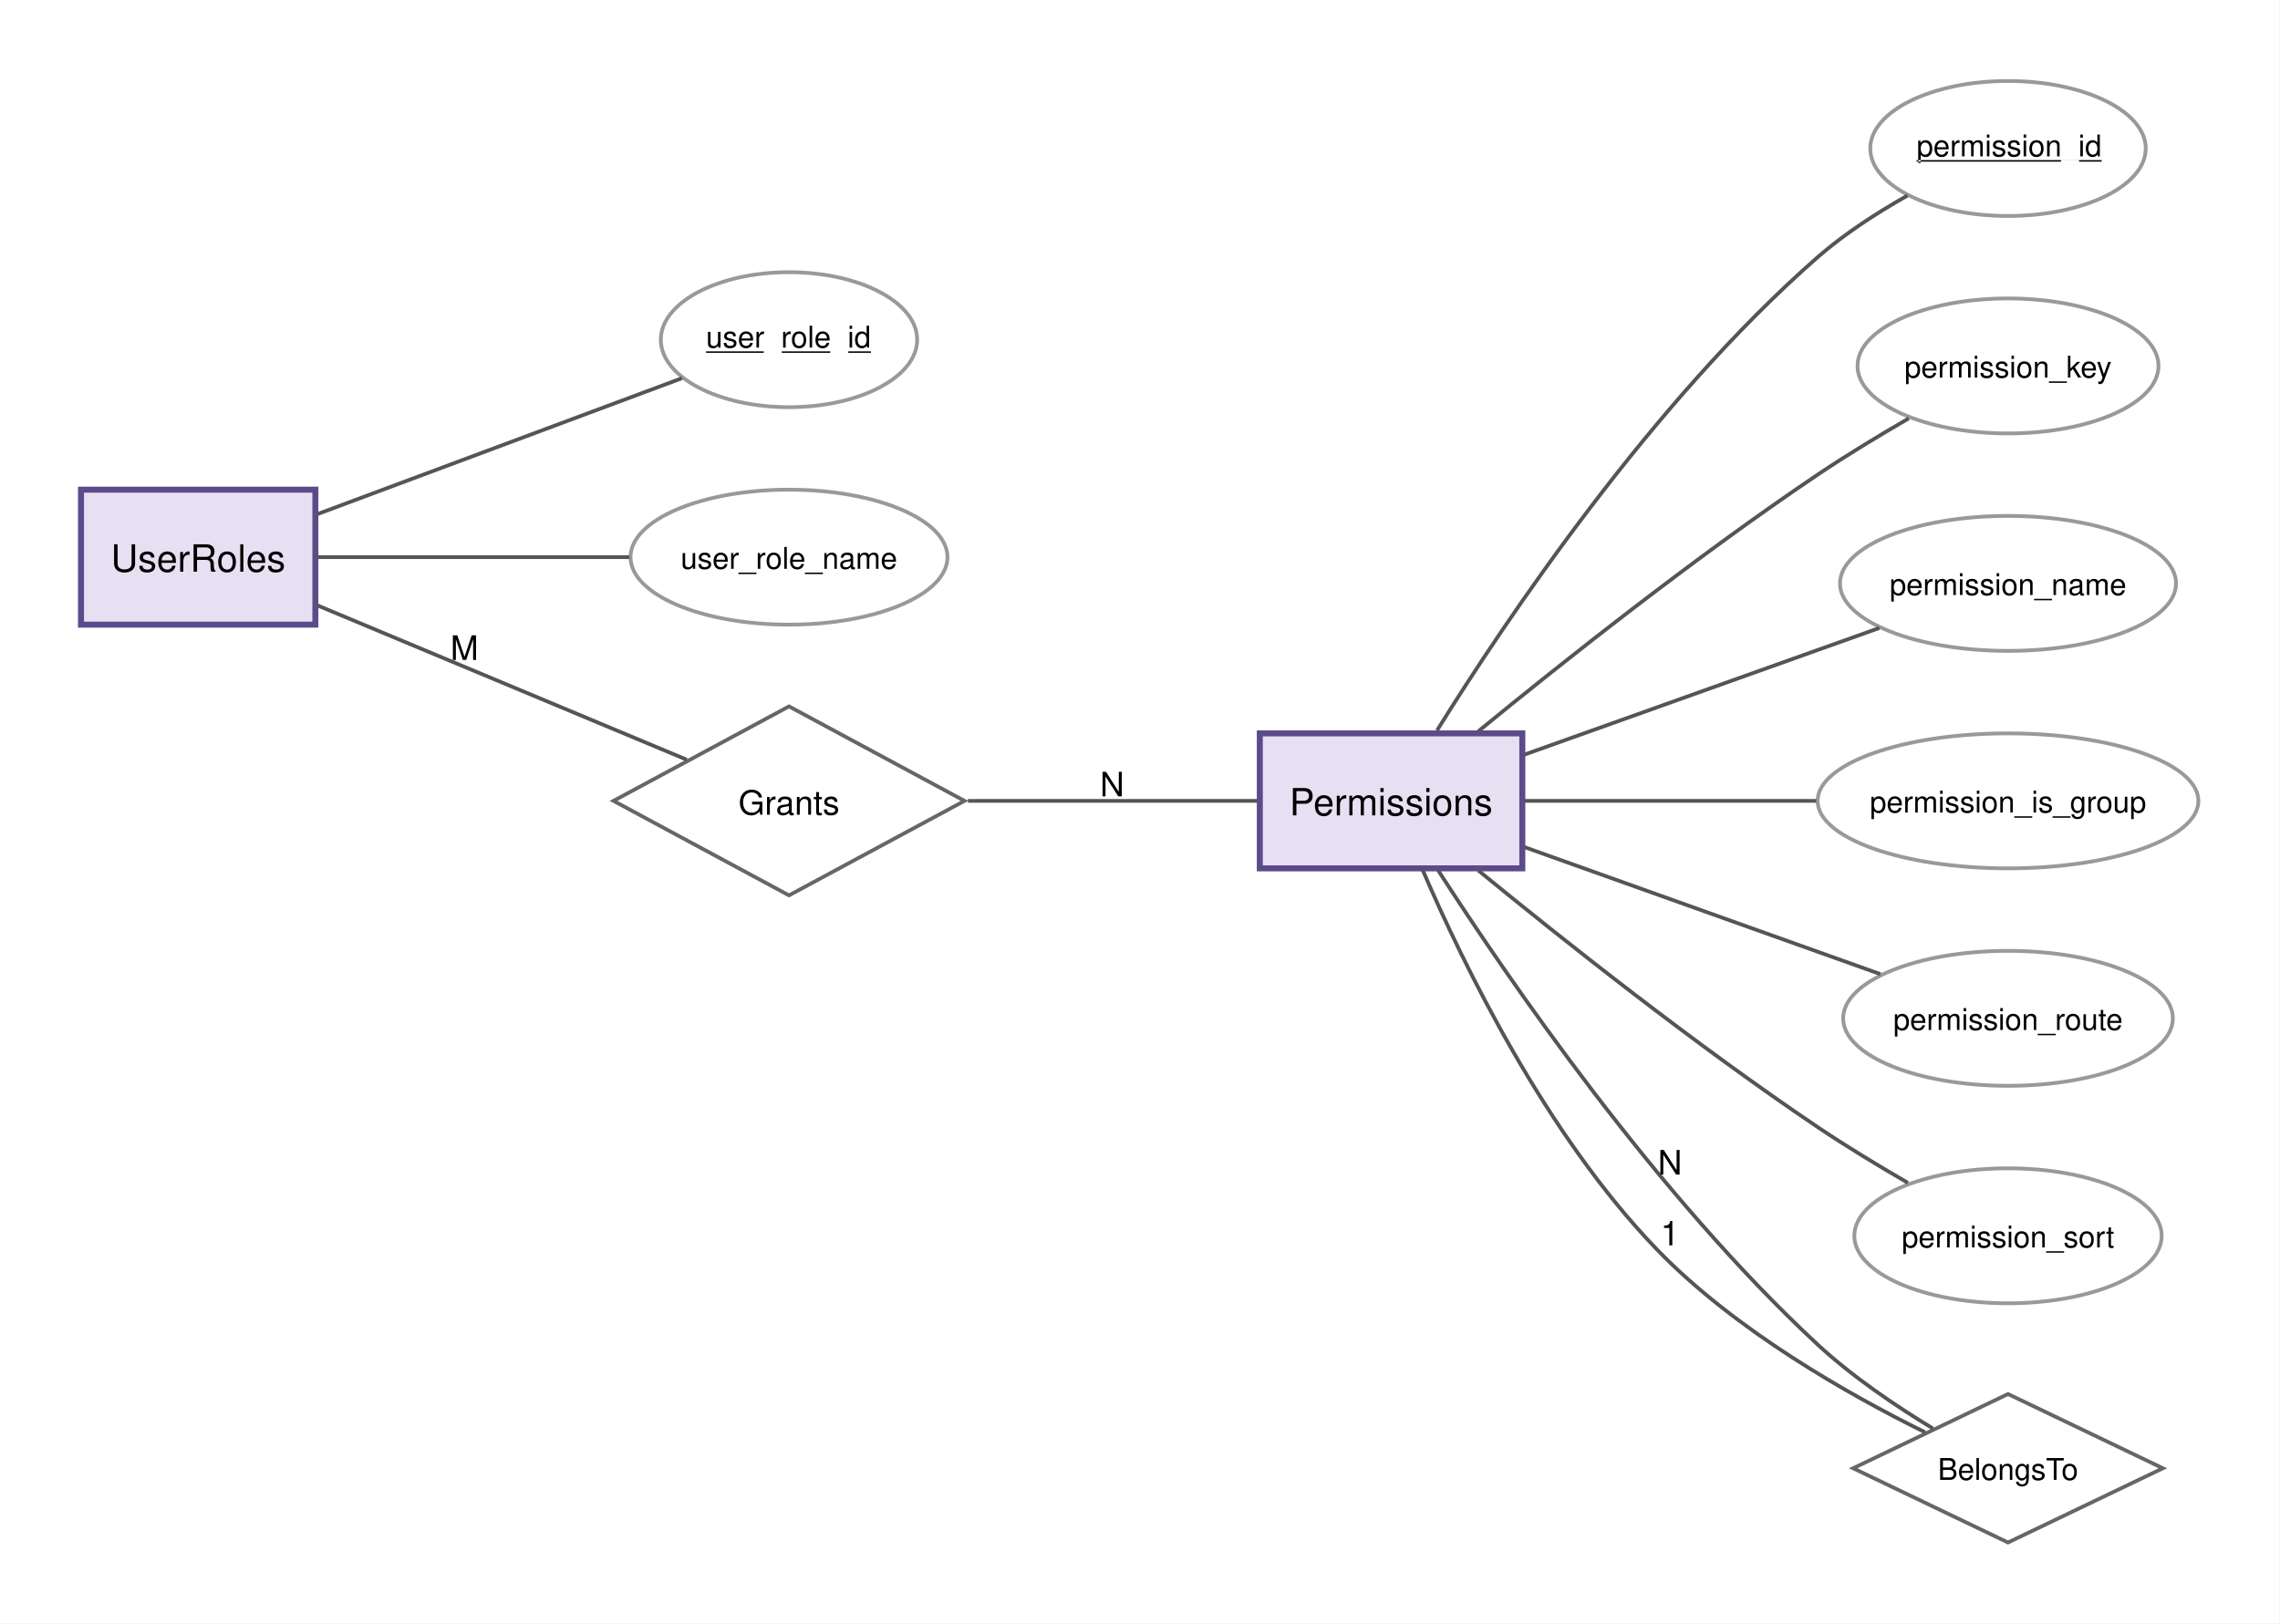
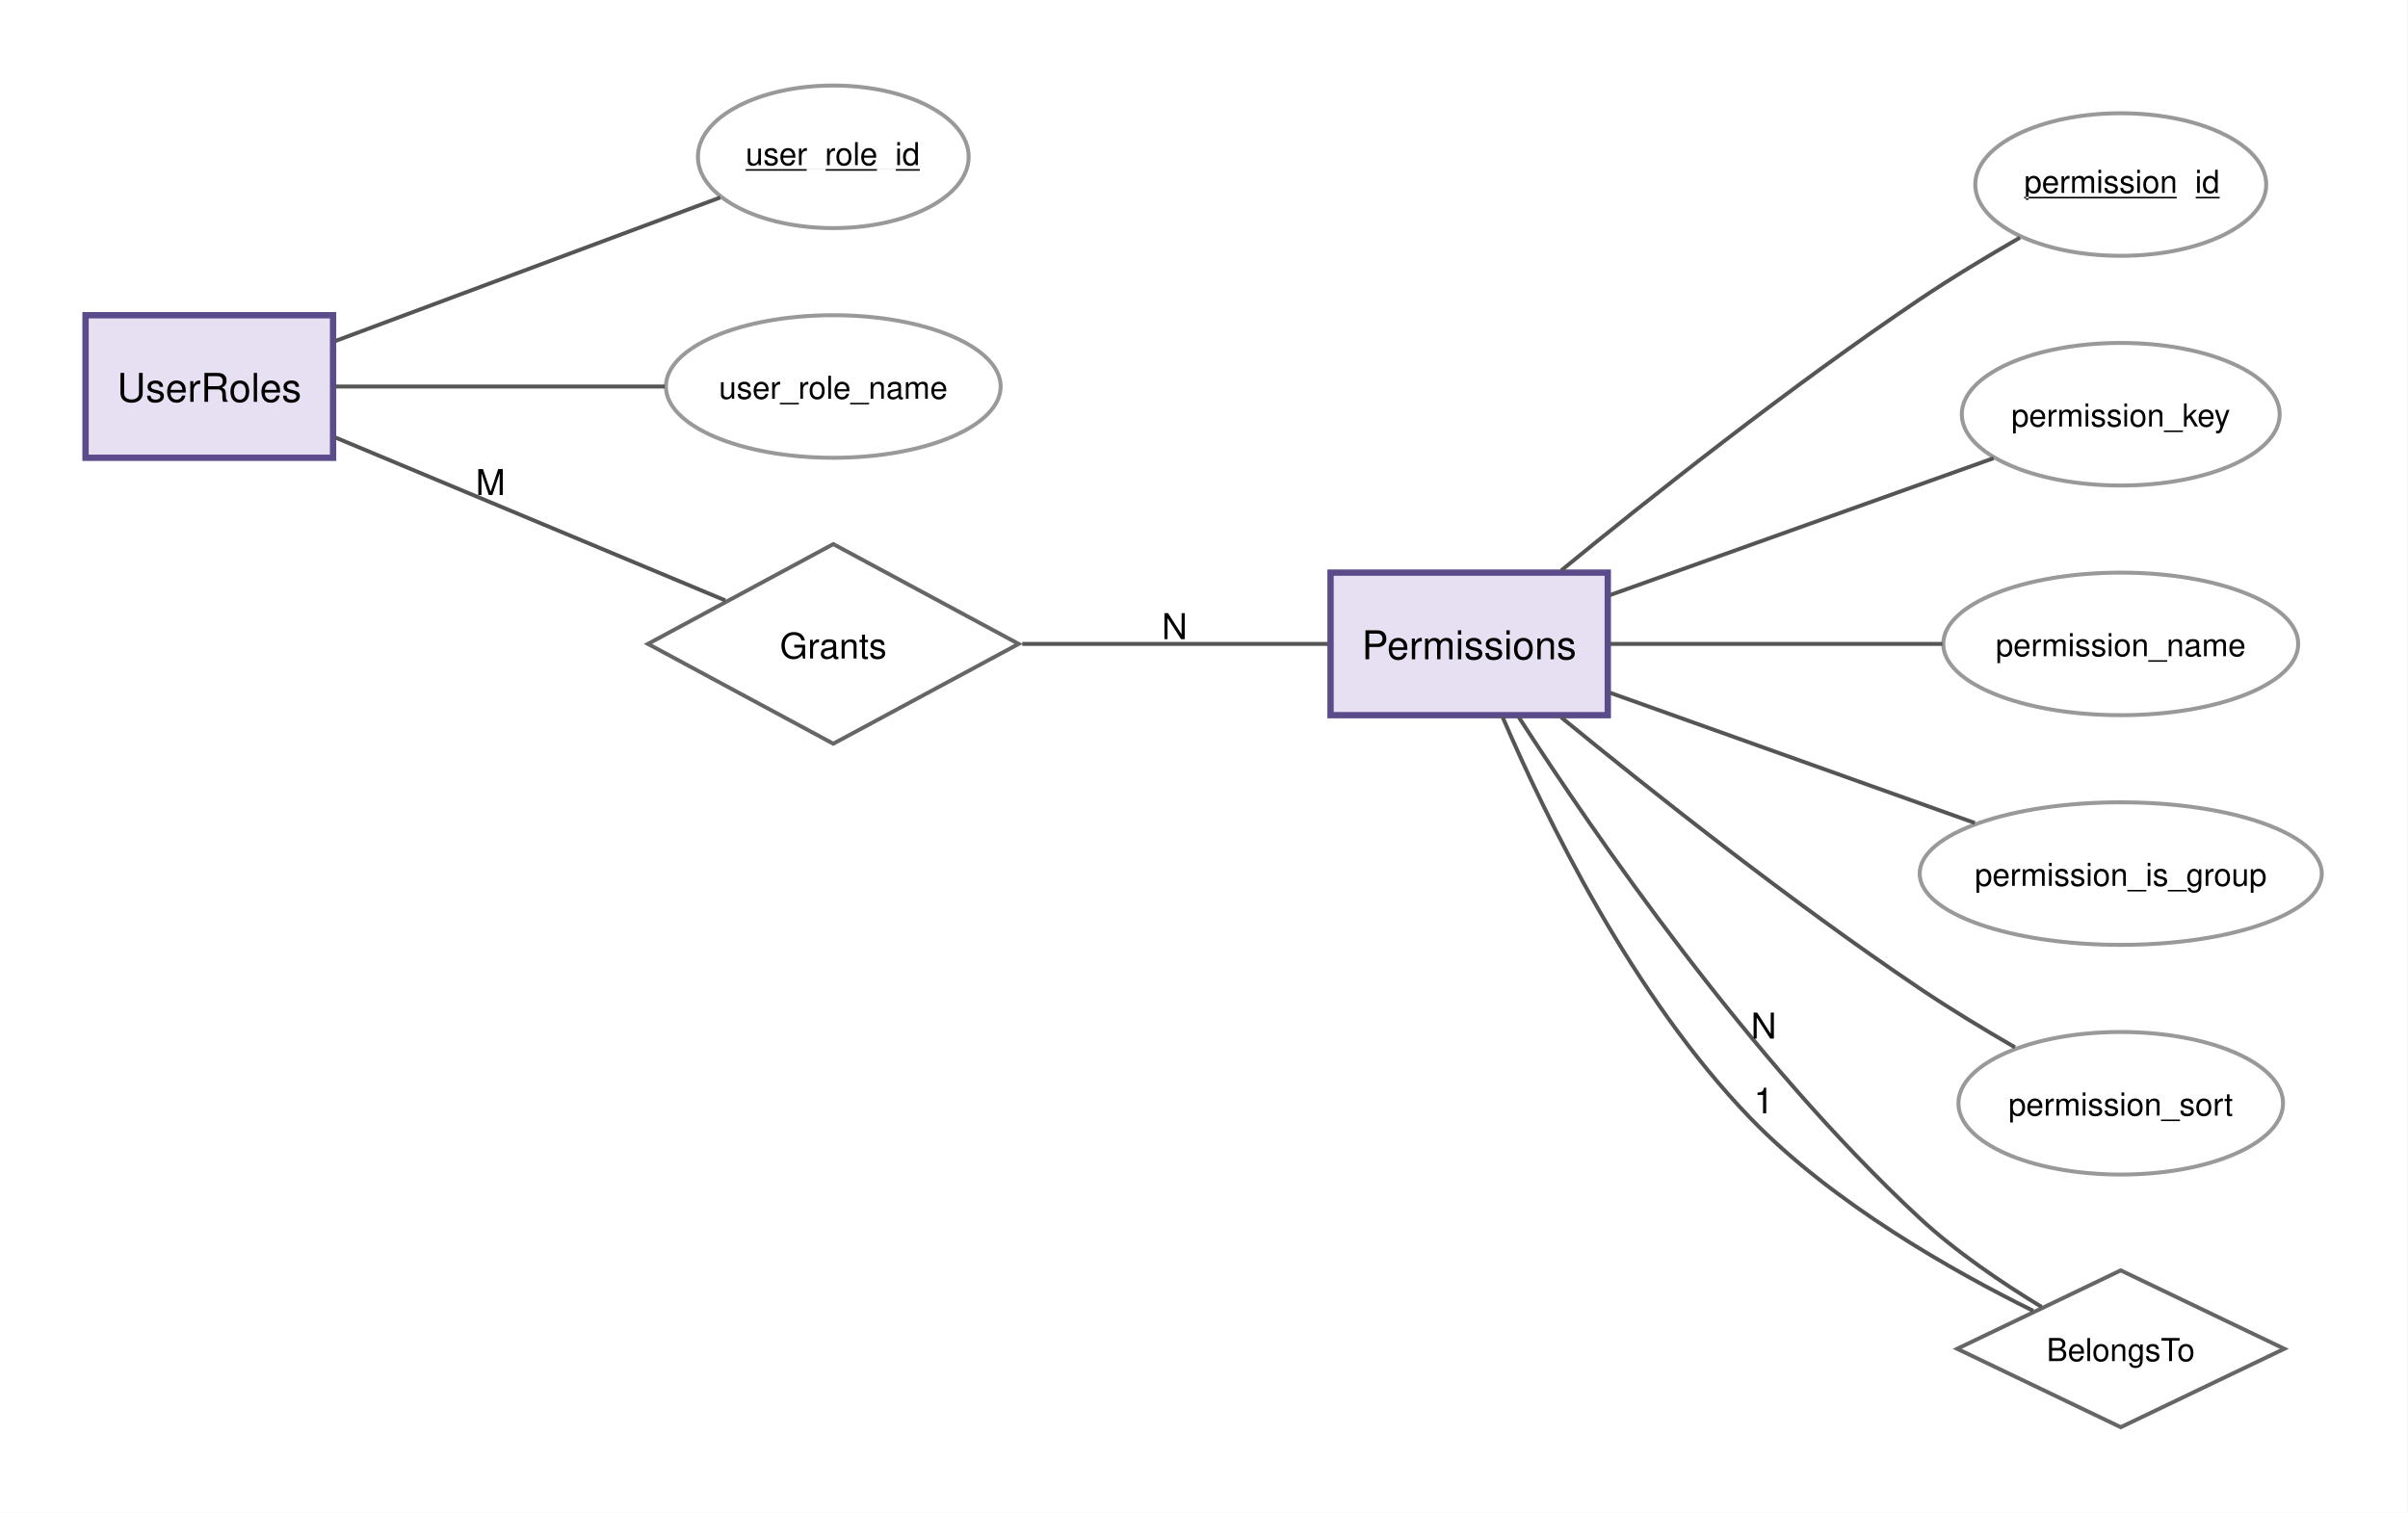
- <svg xmlns="http://www.w3.org/2000/svg" width="608pt" height="433pt" viewBox="0.00 0.00 608.00 433.00">
-   <g id="graph0" class="graph" transform="scale(1 1) rotate(0) translate(21.6 411.4)">
-     <polygon fill="white" stroke="none" points="-21.6,21.6 -21.6,-411.4 586.23,-411.4 586.23,21.6 -21.6,21.6" />
+ <svg xmlns="http://www.w3.org/2000/svg" width="608pt" height="382pt" viewBox="0.00 0.00 608.00 382.00">
+   <g id="graph0" class="graph" transform="scale(1 1) rotate(0) translate(21.6 360.4)">
+     <polygon fill="white" stroke="none" points="-21.6,21.6 -21.6,-360.4 586.23,-360.4 586.23,21.6 -21.6,21.6" />
    <g id="node1" class="node">
      <polygon fill="#e7e0f3" stroke="#5b4b8a" stroke-width="1.6" points="62.5,-280.8 0,-280.8 0,-244.8 62.5,-244.8 62.5,-280.8" />
      <text xml:space="preserve" text-anchor="middle" x="31.25" y="-258.93" font-family="Helvetica,sans-Serif" font-size="10.00">UserRoles</text>
    </g>
    <g id="node2" class="node">
      <ellipse fill="white" stroke="#999999" cx="188.8" cy="-320.8" rx="34.18" ry="18" />
      <text xml:space="preserve" text-anchor="start" x="166.68" y="-318.7" font-family="Helvetica,sans-Serif" text-decoration="underline" font-size="8.00">user_role_id</text>
    </g>
    <g id="edge1" class="edge">
      <path fill="none" stroke="#555555" d="M62.98,-274.26C91.31,-284.82 132.99,-300.36 160.26,-310.53" />
    </g>
    <g id="node3" class="node">
      <ellipse fill="white" stroke="#999999" cx="188.8" cy="-262.8" rx="42.26" ry="18" />
      <text xml:space="preserve" text-anchor="middle" x="188.8" y="-259.7" font-family="Helvetica,sans-Serif" font-size="8.00">user_role_name</text>
    </g>
    <g id="edge2" class="edge">
      <path fill="none" stroke="#555555" d="M62.98,-262.8C86.8,-262.8 120.04,-262.8 146.24,-262.8" />
    </g>
-     <g id="node12" class="node">
+     <g id="node11" class="node">
      <polygon fill="white" stroke="#666666" points="188.8,-223 142,-197.8 188.8,-172.6 235.6,-197.8 188.8,-223" />
      <text xml:space="preserve" text-anchor="middle" x="188.8" y="-194.12" font-family="Helvetica,sans-Serif" font-size="9.00">Grants</text>
    </g>
-     <g id="edge11" class="edge">
+     <g id="edge10" class="edge">
      <path fill="none" stroke="#555555" d="M62.98,-249.96C91.76,-237.93 134.29,-220.16 161.53,-208.78" />
      <text xml:space="preserve" text-anchor="middle" x="102.25" y="-235.39" font-family="Helvetica,sans-Serif" font-size="9.00">M</text>
    </g>
    <g id="node4" class="node">
      <polygon fill="#e7e0f3" stroke="#5b4b8a" stroke-width="1.6" points="384.35,-215.8 314.35,-215.8 314.35,-179.8 384.35,-179.8 384.35,-215.8" />
      <text xml:space="preserve" text-anchor="middle" x="349.35" y="-193.93" font-family="Helvetica,sans-Serif" font-size="10.00">Permissions</text>
    </g>
    <g id="node5" class="node">
-       <ellipse fill="white" stroke="#999999" cx="513.87" cy="-371.8" rx="36.73" ry="18" />
-       <text xml:space="preserve" text-anchor="start" x="489.49" y="-369.7" font-family="Helvetica,sans-Serif" text-decoration="underline" font-size="8.00">permission_id</text>
+       <ellipse fill="white" stroke="#999999" cx="513.87" cy="-313.8" rx="36.73" ry="18" />
+       <text xml:space="preserve" text-anchor="start" x="489.49" y="-311.7" font-family="Helvetica,sans-Serif" text-decoration="underline" font-size="8.00">permission_id</text>
    </g>
    <g id="edge3" class="edge">
-       <path fill="none" stroke="#555555" d="M361.61,-216.59C380.01,-246.16 418.94,-304.17 463.1,-342.8 470.25,-349.06 478.95,-354.66 487.06,-359.24" />
+       <path fill="none" stroke="#555555" d="M372.6,-216.35C394.89,-234.61 430.49,-262.85 463.1,-284.8 471.15,-290.22 480.24,-295.69 488.43,-300.4" />
    </g>
    <g id="node6" class="node">
-       <ellipse fill="white" stroke="#999999" cx="513.87" cy="-313.8" rx="40.13" ry="18" />
-       <text xml:space="preserve" text-anchor="middle" x="513.87" y="-310.7" font-family="Helvetica,sans-Serif" font-size="8.00">permission_key</text>
+       <ellipse fill="white" stroke="#999999" cx="513.87" cy="-255.8" rx="40.13" ry="18" />
+       <text xml:space="preserve" text-anchor="middle" x="513.87" y="-252.7" font-family="Helvetica,sans-Serif" font-size="8.00">permission_key</text>
    </g>
    <g id="edge4" class="edge">
-       <path fill="none" stroke="#555555" d="M372.6,-216.35C394.89,-234.61 430.49,-262.85 463.1,-284.8 470.82,-289.99 479.49,-295.24 487.42,-299.82" />
+       <path fill="none" stroke="#555555" d="M384.82,-210.1C413.51,-220.34 454.02,-234.8 481.75,-244.69" />
    </g>
    <g id="node7" class="node">
-       <ellipse fill="white" stroke="#999999" cx="513.87" cy="-255.8" rx="44.81" ry="18" />
-       <text xml:space="preserve" text-anchor="middle" x="513.87" y="-252.7" font-family="Helvetica,sans-Serif" font-size="8.00">permission_name</text>
+       <ellipse fill="white" stroke="#999999" cx="513.87" cy="-197.8" rx="44.81" ry="18" />
+       <text xml:space="preserve" text-anchor="middle" x="513.87" y="-194.7" font-family="Helvetica,sans-Serif" font-size="8.00">permission_name</text>
    </g>
    <g id="edge5" class="edge">
-       <path fill="none" stroke="#555555" d="M384.82,-210.1C412.77,-220.08 451.93,-234.05 479.56,-243.91" />
+       <path fill="none" stroke="#555555" d="M384.82,-197.8C409.32,-197.8 442.44,-197.8 468.85,-197.8" />
    </g>
    <g id="node8" class="node">
-       <ellipse fill="white" stroke="#999999" cx="513.87" cy="-197.8" rx="50.77" ry="18" />
-       <text xml:space="preserve" text-anchor="middle" x="513.87" y="-194.7" font-family="Helvetica,sans-Serif" font-size="8.00">permission_is_group</text>
+       <ellipse fill="white" stroke="#999999" cx="513.87" cy="-139.8" rx="50.77" ry="18" />
+       <text xml:space="preserve" text-anchor="middle" x="513.87" y="-136.7" font-family="Helvetica,sans-Serif" font-size="8.00">permission_is_group</text>
    </g>
    <g id="edge6" class="edge">
-       <path fill="none" stroke="#555555" d="M384.82,-197.8C407.46,-197.8 437.45,-197.8 462.72,-197.8" />
+       <path fill="none" stroke="#555555" d="M384.82,-185.5C411.93,-175.82 449.59,-162.38 477.04,-152.58" />
    </g>
    <g id="node9" class="node">
-       <ellipse fill="white" stroke="#999999" cx="513.87" cy="-139.8" rx="43.96" ry="18" />
-       <text xml:space="preserve" text-anchor="middle" x="513.87" y="-136.7" font-family="Helvetica,sans-Serif" font-size="8.00">permission_route</text>
-     </g>
-     <g id="edge7" class="edge">
-       <path fill="none" stroke="#555555" d="M384.82,-185.5C412.86,-175.49 452.19,-161.46 479.84,-151.59" />
-     </g>
-     <g id="node10" class="node">
      <ellipse fill="white" stroke="#999999" cx="513.87" cy="-81.8" rx="40.98" ry="18" />
      <text xml:space="preserve" text-anchor="middle" x="513.87" y="-78.7" font-family="Helvetica,sans-Serif" font-size="8.00">permission_sort</text>
    </g>
-     <g id="edge8" class="edge">
+     <g id="edge7" class="edge">
      <path fill="none" stroke="#555555" d="M372.6,-179.25C394.89,-160.99 430.49,-132.75 463.1,-110.8 470.73,-105.66 479.31,-100.47 487.16,-95.93" />
    </g>
-     <g id="node11" class="node">
+     <g id="node10" class="node">
      <polygon fill="white" stroke="#666666" points="513.87,-39.6 472.57,-19.8 513.87,0 555.17,-19.8 513.87,-39.6" />
      <text xml:space="preserve" text-anchor="middle" x="513.87" y="-16.7" font-family="Helvetica,sans-Serif" font-size="8.00">BelongsTo</text>
    </g>
-     <g id="edge9" class="edge">
+     <g id="edge8" class="edge">
      <path fill="none" stroke="#555555" d="M361.88,-179.31C380.65,-150.15 420.08,-92.7 463.1,-52.8 472.37,-44.2 484.11,-36.3 493.86,-30.39" />
      <text xml:space="preserve" text-anchor="middle" x="423.73" y="-98.13" font-family="Helvetica,sans-Serif" font-size="9.00">N</text>
    </g>
-     <g id="edge10" class="edge">
+     <g id="edge9" class="edge">
      <path fill="none" stroke="#555555" d="M491.74,-29.4C471.56,-39.36 441.2,-56.5 420.35,-78.05 390.71,-108.68 368.59,-154.2 357.77,-179.38" />
      <text xml:space="preserve" text-anchor="middle" x="423.73" y="-79.25" font-family="Helvetica,sans-Serif" font-size="9.00">1</text>
    </g>
-     <g id="edge12" class="edge">
+     <g id="edge11" class="edge">
      <path fill="none" stroke="#555555" d="M236.51,-197.8C261.27,-197.8 291.15,-197.8 313.79,-197.8" />
      <text xml:space="preserve" text-anchor="middle" x="274.98" y="-199" font-family="Helvetica,sans-Serif" font-size="9.00">N</text>
    </g>
  </g>
</svg>
